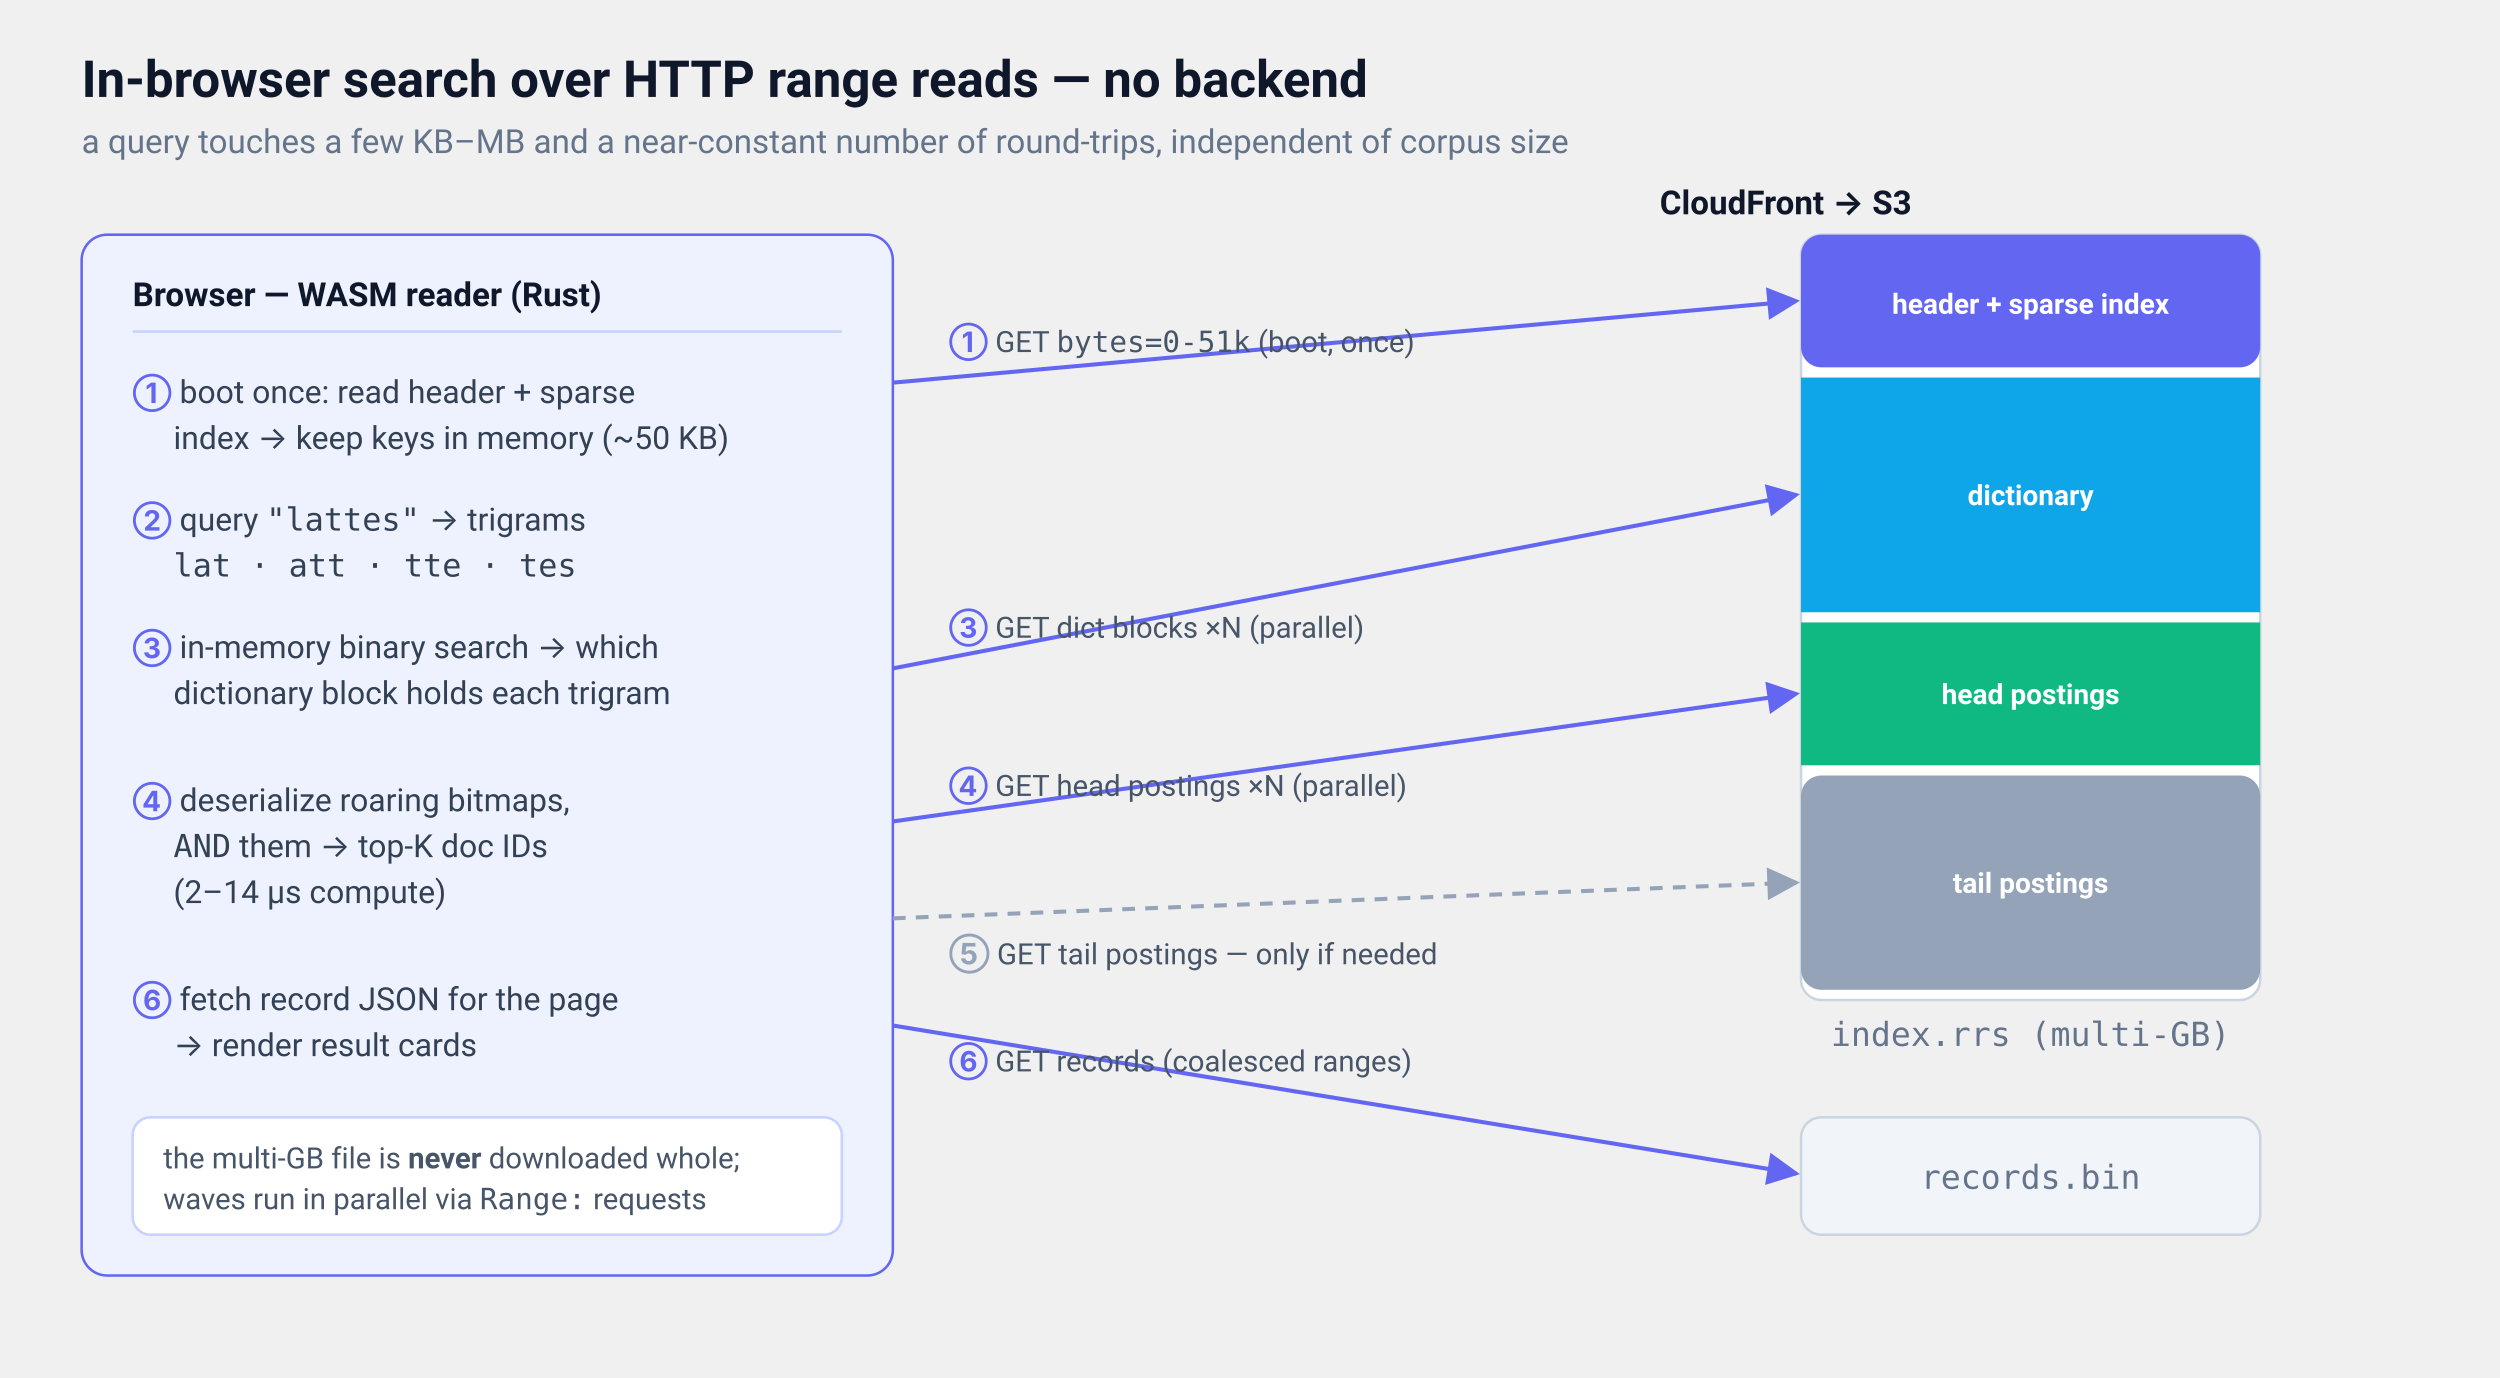
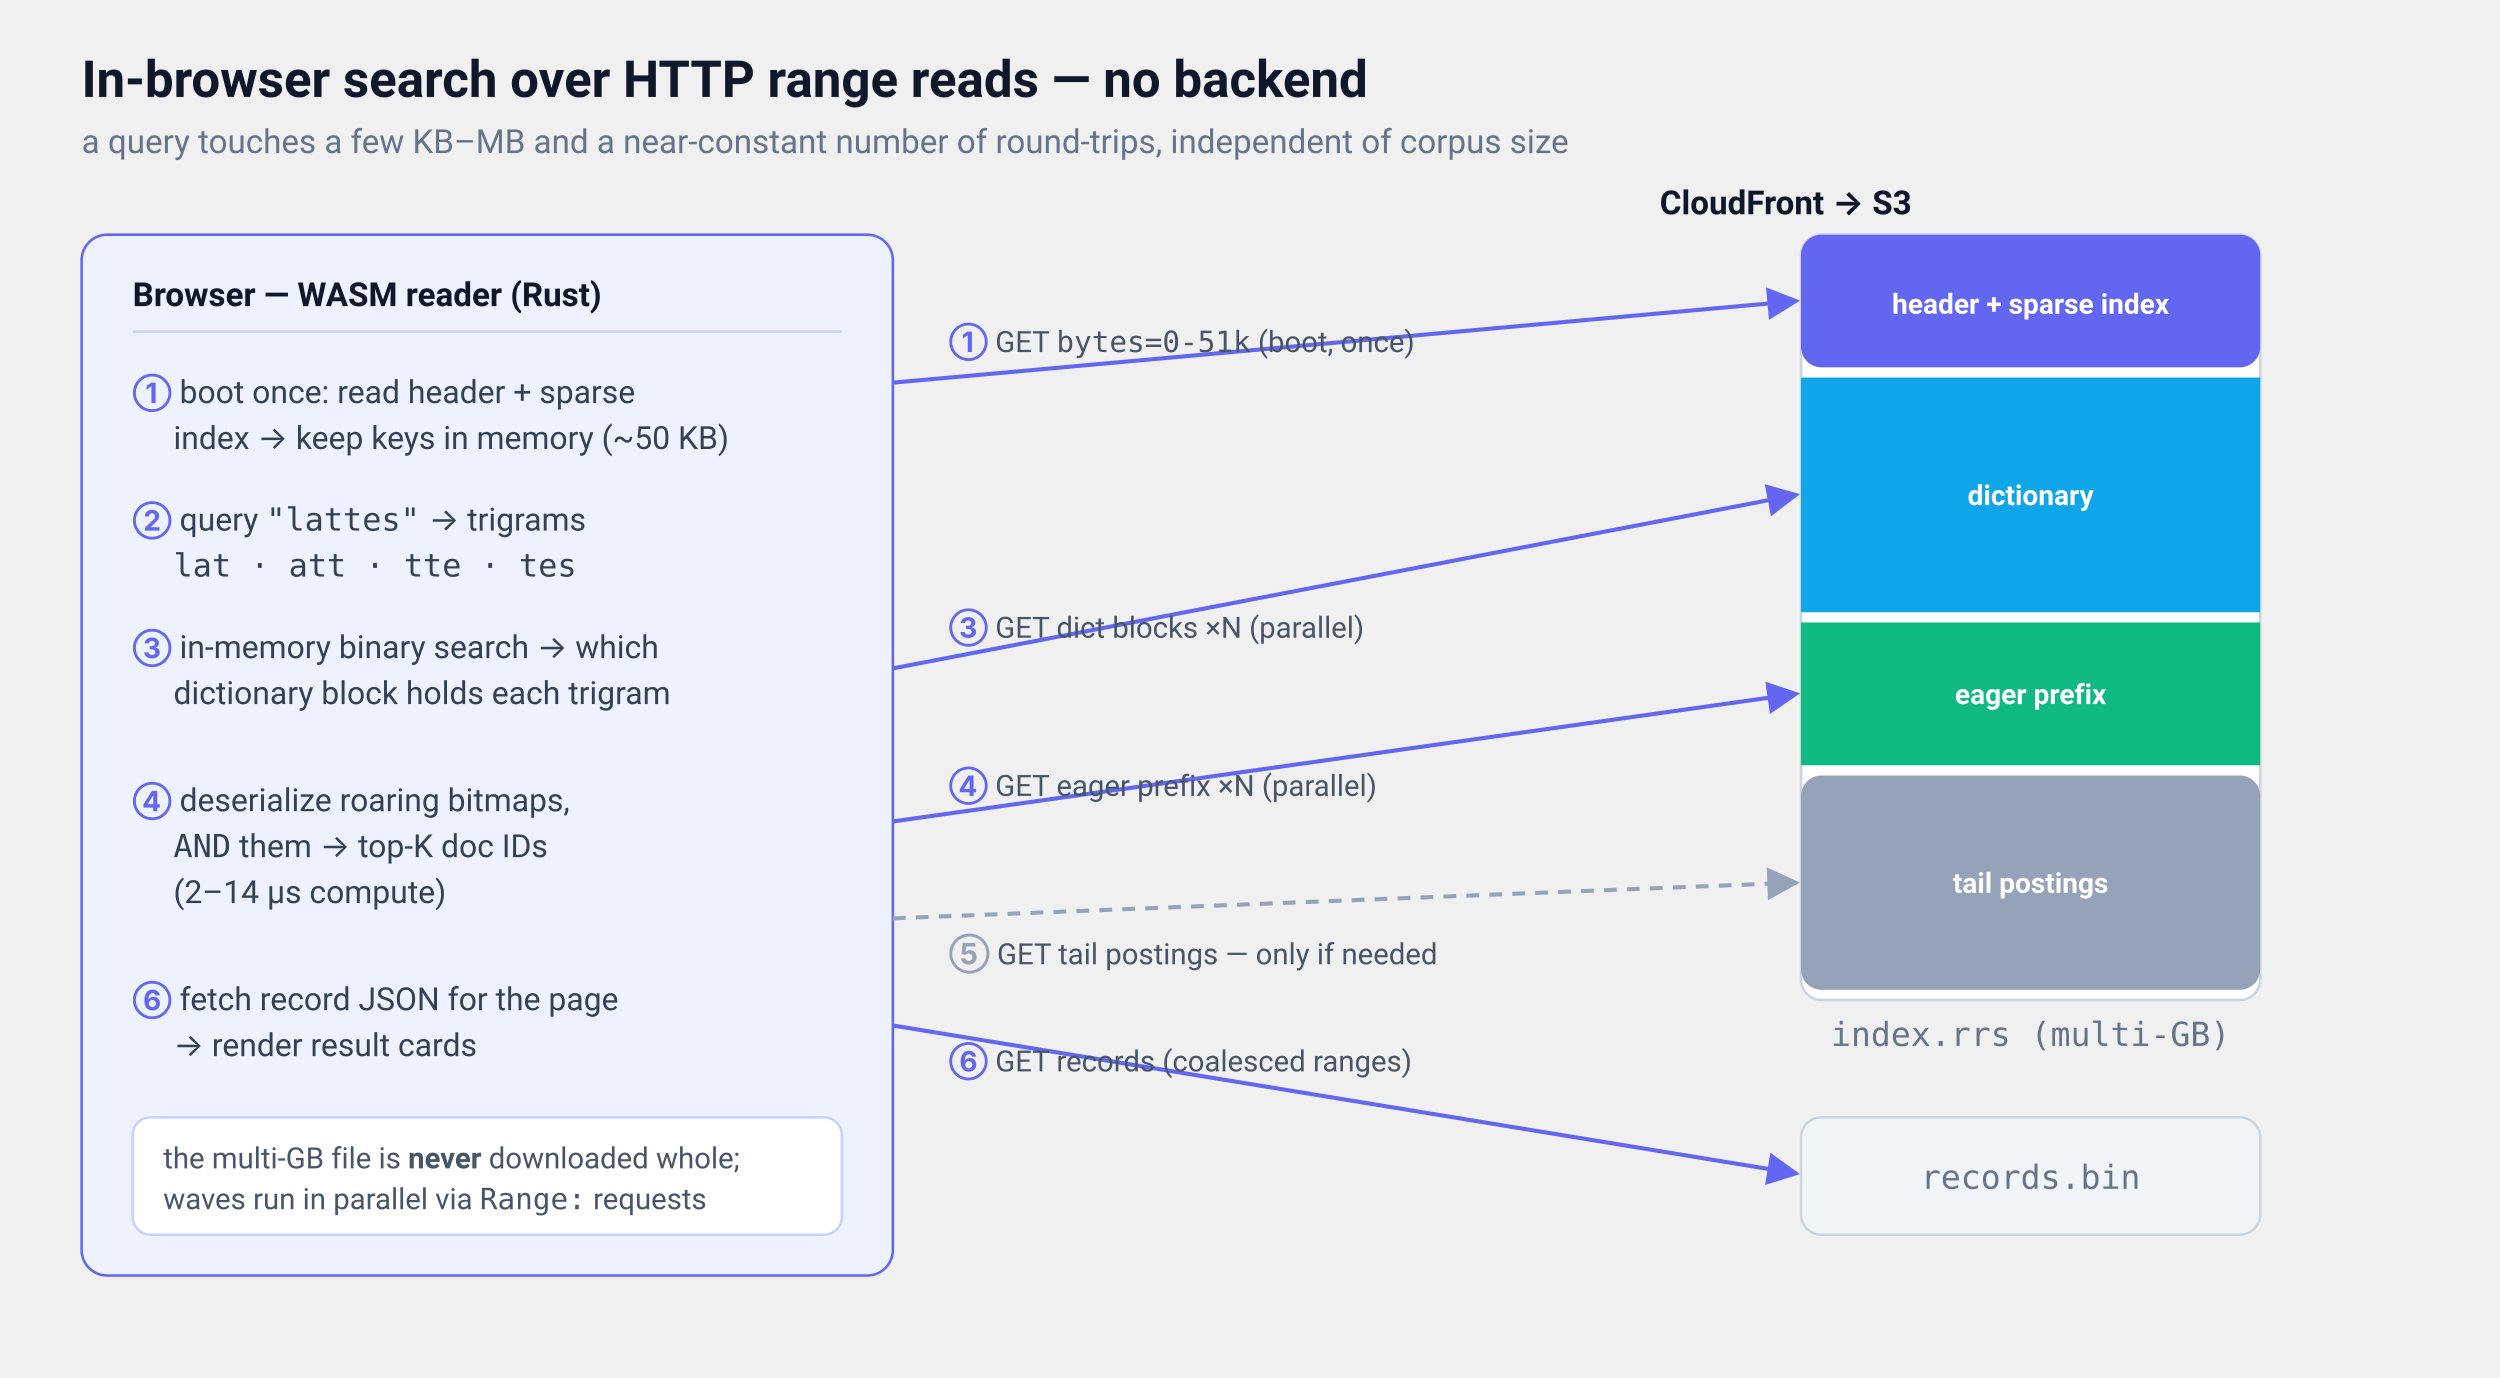
<svg xmlns="http://www.w3.org/2000/svg" viewBox="0 0 980 540" font-family="-apple-system, BlinkMacSystemFont, 'Segoe UI', Roboto, sans-serif" role="img" aria-label="In-browser search via HTTP range reads">
  <defs>
    <style>
      .title{font-size:20px;font-weight:700;fill:#0f172a}
      .sub{font-size:13px;fill:#64748b}
      .box{font-size:13px;font-weight:700;fill:#0f172a}
      .step{font-size:12.5px;fill:#334155}
      .mono{font-family:ui-monospace,SFMono-Regular,Menlo,monospace}
      .seg{font-size:11px;font-weight:700;fill:#fff}
      .req{font-size:11.5px;fill:#475569}
      .wave{font-size:11px;font-weight:700;fill:#6366f1}
    </style>
    <marker id="a2" markerWidth="9" markerHeight="9" refX="7" refY="4" orient="auto">
      <path d="M0,0 L8,4 L0,8 z" fill="#6366f1" />
    </marker>
    <marker id="a3" markerWidth="9" markerHeight="9" refX="7" refY="4" orient="auto">
      <path d="M0,0 L8,4 L0,8 z" fill="#94a3b8" />
    </marker>
  </defs>
  <text x="32" y="38" class="title">In-browser search over HTTP range reads — no backend</text>
  <text x="32" y="60" class="sub">a query touches a few KB–MB and a near-constant number of round-trips, independent of corpus size</text>
  <rect x="32" y="92" width="318" height="408" rx="10" fill="#eef2ff" stroke="#6366f1" />
  <text x="52" y="120" class="box">Browser — WASM reader (Rust)</text>
  <line x1="52" y1="130" x2="330" y2="130" stroke="#c7d2fe" />
  <text x="52" y="158" class="step">
    <tspan class="wave">①</tspan> boot once: read header + sparse</text>
  <text x="68" y="176" class="step">index → keep keys in memory (~50 KB)</text>
  <text x="52" y="208" class="step">
    <tspan class="wave">②</tspan> query <tspan class="mono">"lattes"</tspan> → trigrams</text>
  <text x="68" y="226" class="step mono" font-size="12">lat · att · tte · tes</text>
  <text x="52" y="258" class="step">
    <tspan class="wave">③</tspan> in-memory binary search → which</text>
  <text x="68" y="276" class="step">dictionary block holds each trigram</text>
  <text x="52" y="318" class="step">
    <tspan class="wave">④</tspan> deserialize roaring bitmaps,</text>
  <text x="68" y="336" class="step">
    <tspan class="mono">AND</tspan> them → top-K doc IDs</text>
  <text x="68" y="354" class="step" fill="#64748b">(2–14 µs compute)</text>
  <text x="52" y="396" class="step">
    <tspan class="wave">⑥</tspan> fetch record JSON for the page</text>
  <text x="68" y="414" class="step">→ render result cards</text>
  <rect x="52" y="438" width="278" height="46" rx="7" fill="#fff" stroke="#c7d2fe" />
  <text x="64" y="458" class="req">the multi-GB file is <tspan font-weight="700">never</tspan> downloaded whole;</text>
  <text x="64" y="474" class="req">waves run in parallel via <tspan class="mono">Range:</tspan> requests</text>
  <text x="700" y="84" class="box" text-anchor="middle">CloudFront → S3</text>
  <rect x="706" y="92" width="180" height="300" rx="8" fill="#fff" stroke="#cbd5e1" />
  <rect x="706" y="92" width="180" height="52" rx="8" fill="#6366f1" />
  <rect x="706" y="148" width="180" height="92" fill="#0ea5e9" />
  <rect x="706" y="244" width="180" height="56" fill="#10b981" />
  <rect x="706" y="304" width="180" height="84" rx="8" fill="#94a3b8" />
  <text x="796" y="123" class="seg" text-anchor="middle">header + sparse index</text>
  <text x="796" y="198" class="seg" text-anchor="middle">dictionary</text>
-   <text x="796" y="276" class="seg" text-anchor="middle">head postings</text>
+   <text x="796" y="276" class="seg" text-anchor="middle">eager prefix</text>
  <text x="796" y="350" class="seg" text-anchor="middle">tail postings</text>
  <text x="796" y="410" class="sub mono" text-anchor="middle" font-size="11">index.rrs (multi-GB)</text>
  <rect x="706" y="438" width="180" height="46" rx="8" fill="#f1f5f9" stroke="#cbd5e1" />
  <text x="796" y="466" class="sub mono" text-anchor="middle" font-size="11">records.bin</text>
  <line x1="350" y1="150" x2="704" y2="118" stroke="#6366f1" stroke-width="1.6" marker-end="url(#a2)" />
  <text x="372" y="138" class="req">
    <tspan class="wave">①</tspan> GET <tspan class="mono">bytes=0-51k</tspan> (boot, once)</text>
  <line x1="350" y1="262" x2="704" y2="194" stroke="#6366f1" stroke-width="1.6" marker-end="url(#a2)" />
  <text x="372" y="250" class="req">
    <tspan class="wave">③</tspan> GET dict blocks ×N (parallel)</text>
  <line x1="350" y1="322" x2="704" y2="272" stroke="#6366f1" stroke-width="1.6" marker-end="url(#a2)" />
  <text x="372" y="312" class="req">
-     <tspan class="wave">④</tspan> GET head postings ×N (parallel)</text>
+     <tspan class="wave">④</tspan> GET eager prefix ×N (parallel)</text>
  <line x1="350" y1="360" x2="704" y2="346" stroke="#94a3b8" stroke-width="1.6" stroke-dasharray="5 4" marker-end="url(#a3)" />
  <text x="372" y="378" class="req" fill="#64748b">
    <tspan fill="#94a3b8" font-weight="700">⑤</tspan> GET tail postings — only if needed</text>
  <line x1="350" y1="402" x2="704" y2="460" stroke="#6366f1" stroke-width="1.6" marker-end="url(#a2)" />
  <text x="372" y="420" class="req">
    <tspan class="wave">⑥</tspan> GET records (coalesced ranges)</text>
</svg>
